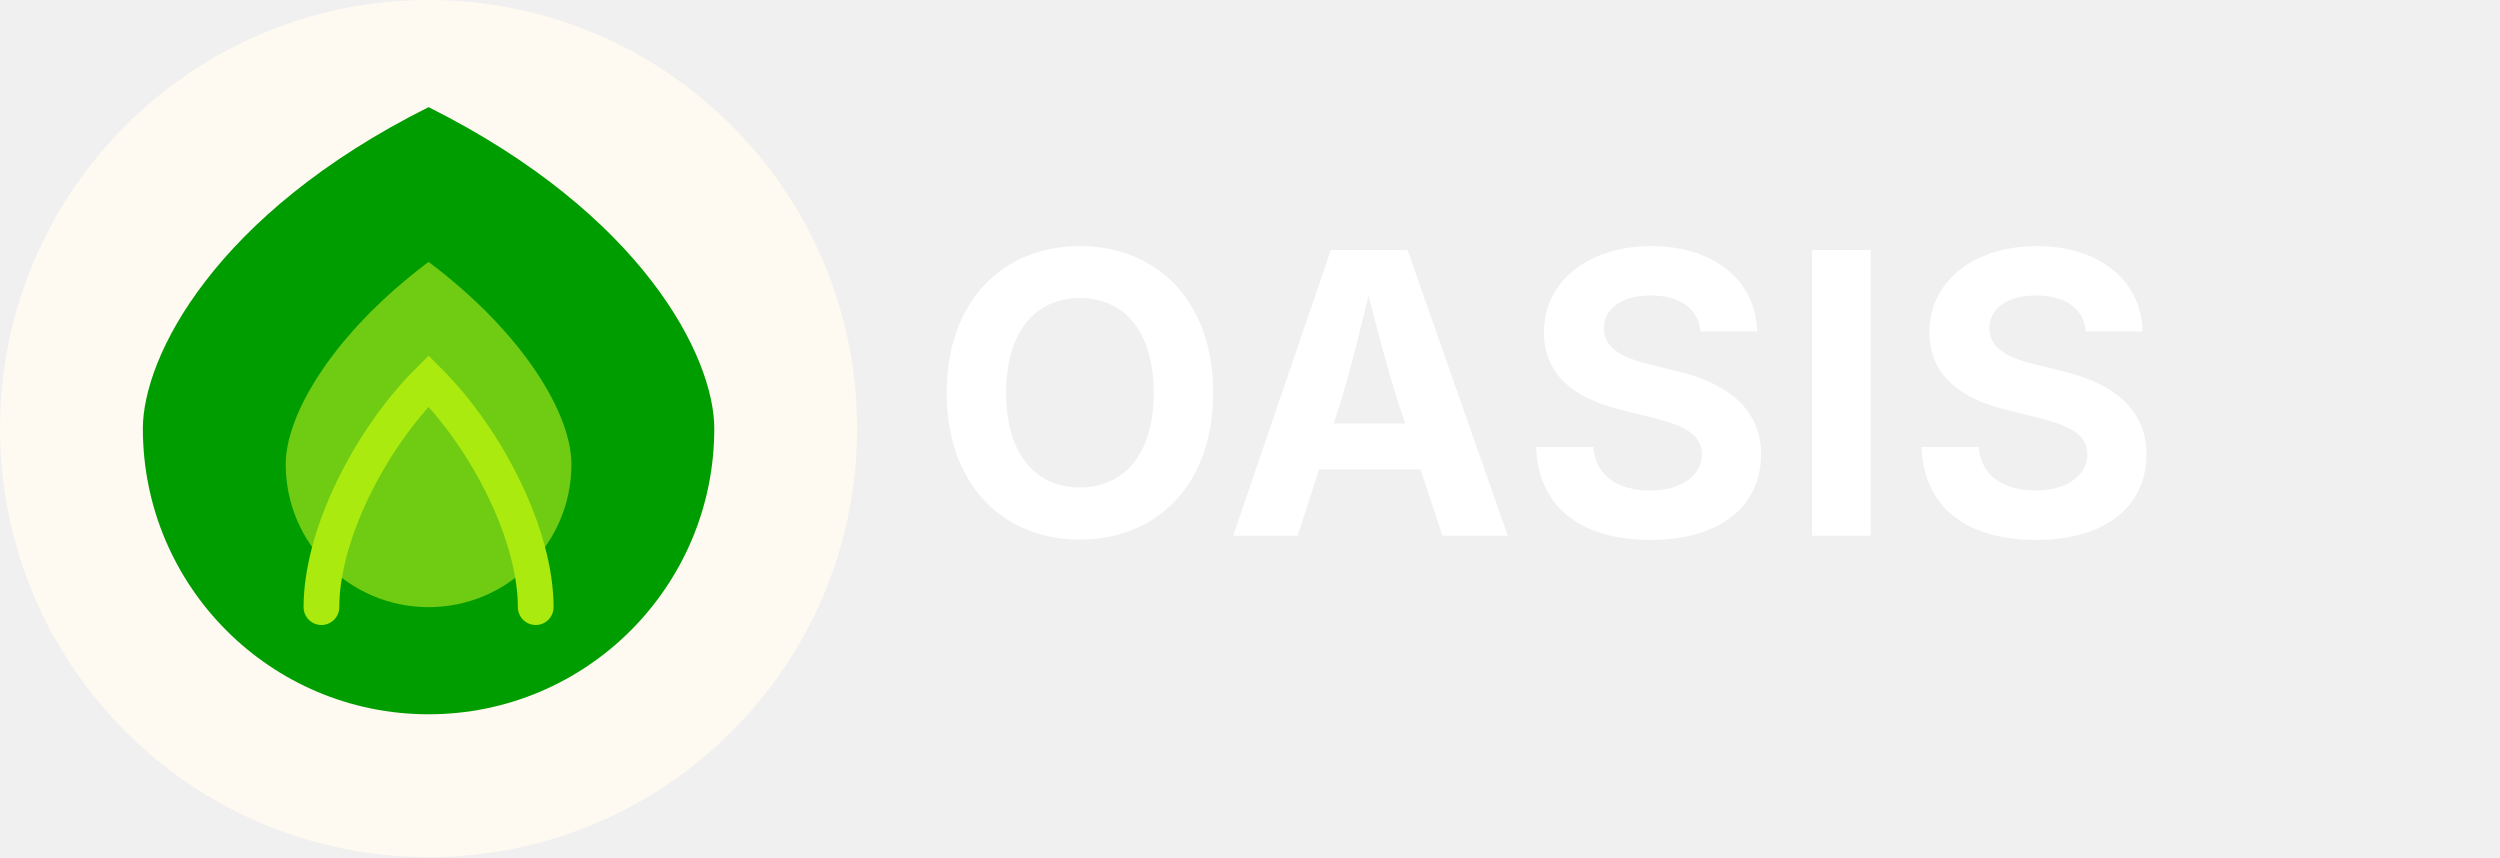
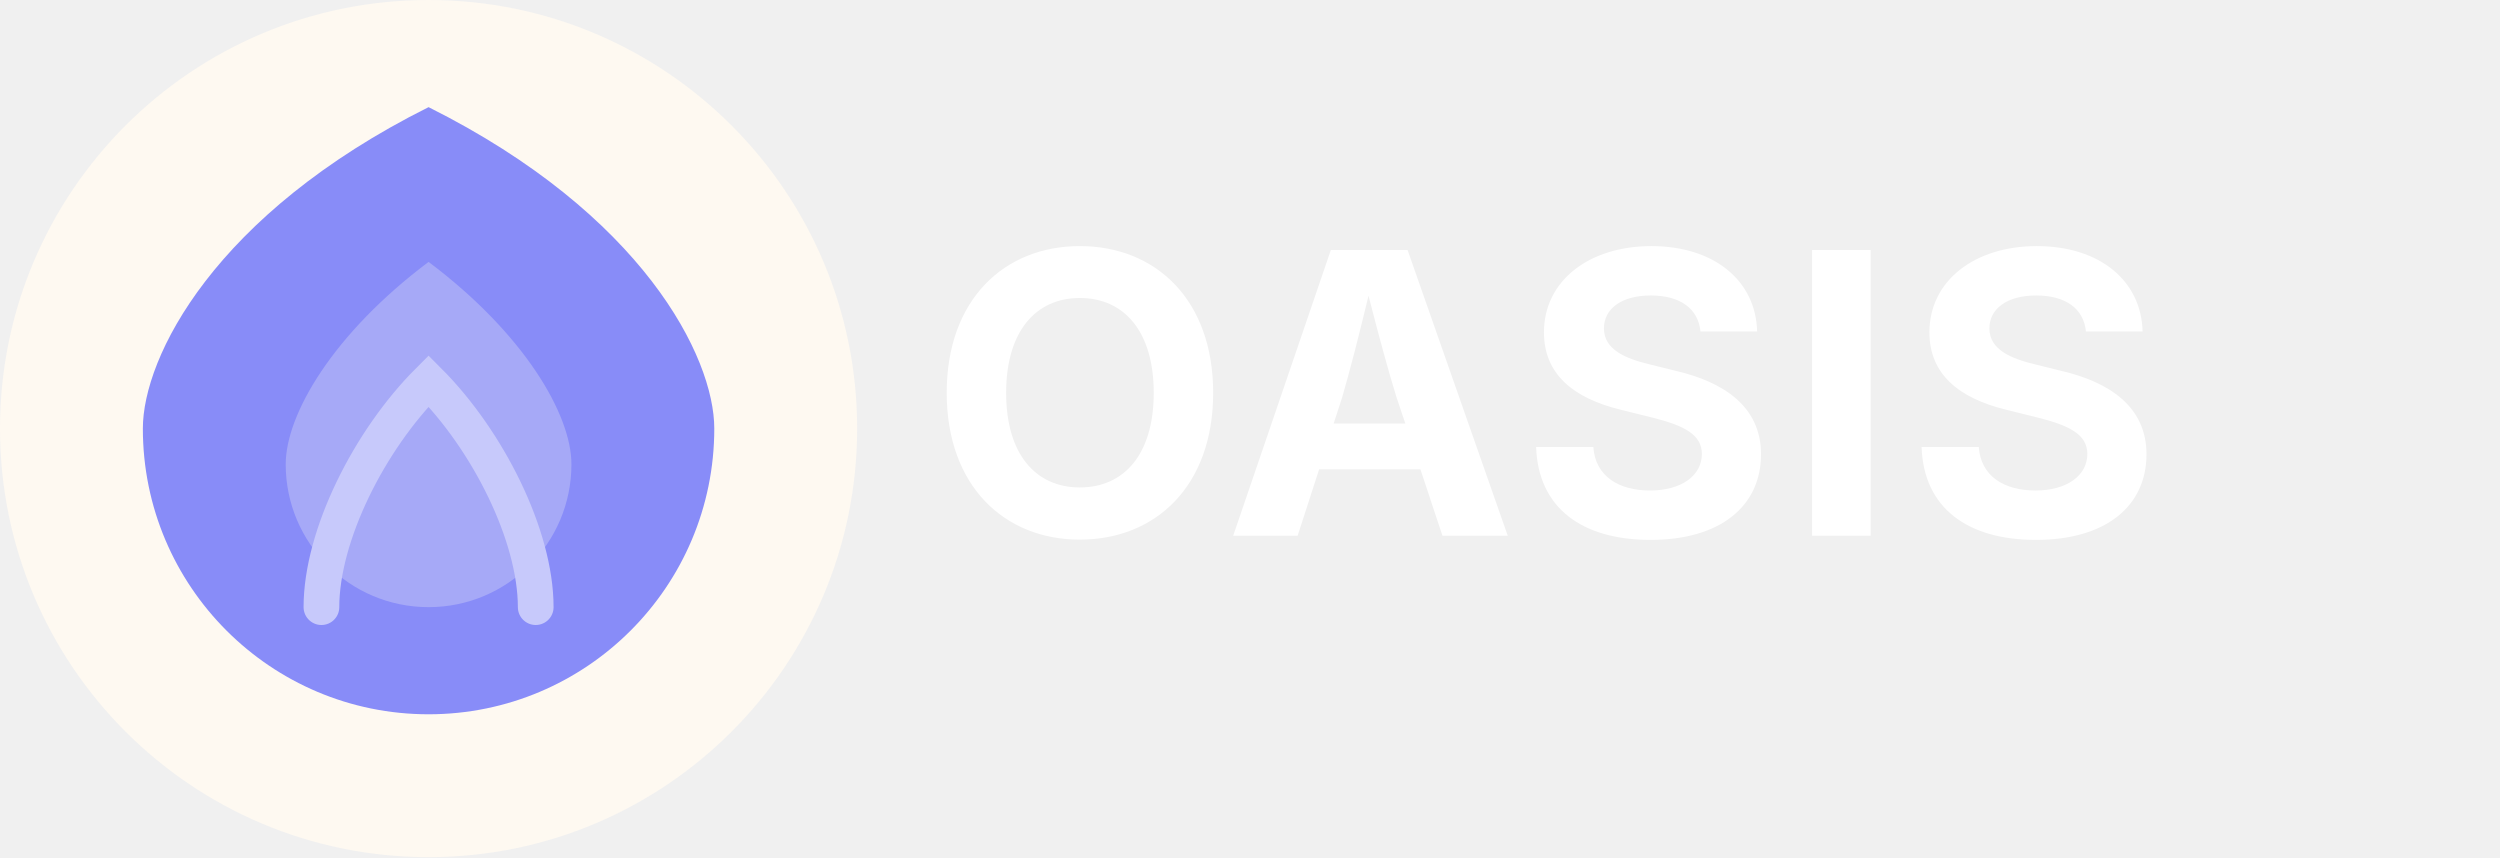
<svg xmlns="http://www.w3.org/2000/svg" width="140" height="48" viewBox="0 0 140 48" fill="none">
  <g id="Symbol">
    <circle cx="24" cy="24" r="24" fill="#FEF9F1" />
-     <path d="M24 40C15.163 40 8 32.837 8 24C8 20 12 12 24 6C36 12 40 20 40 24C40 32.837 32.837 40 24 40Z" fill="#009D00" />
-     <path d="M24 34C19.582 34 16 30.418 16 26C16 23.2 18.667 18.667 24 14.667C29.333 18.667 32 23.2 32 26C32 30.418 28.418 34 24 34Z" fill="#70CC12" />
-     <path d="M18 34C18 30 20.667 24.667 24 21.333C27.333 24.667 30 30 30 34" stroke="#AAEA0F" stroke-width="2" stroke-linecap="round" />
+     <path d="M24 40C15.163 40 8 32.837 8 24C8 20 12 12 24 6C36 12 40 20 40 24C40 32.837 32.837 40 24 40Z" fill="#888CF8" />
+     <path d="M24 34C19.582 34 16 30.418 16 26C16 23.2 18.667 18.667 24 14.667C29.333 18.667 32 23.2 32 26C32 30.418 28.418 34 24 34Z" fill="#A6A9F7" />
+     <path d="M18 34C18 30 20.667 24.667 24 21.333C27.333 24.667 30 30 30 34" stroke="#C7C9FB" stroke-width="2" stroke-linecap="round" />
  </g>
  <g id="Wordmark" fill="#FFFFFF">
    <text x="52" y="30" font-family="Inter, sans-serif" font-size="22" font-weight="700" letter-spacing="0.5">OASIS</text>
  </g>
</svg>
